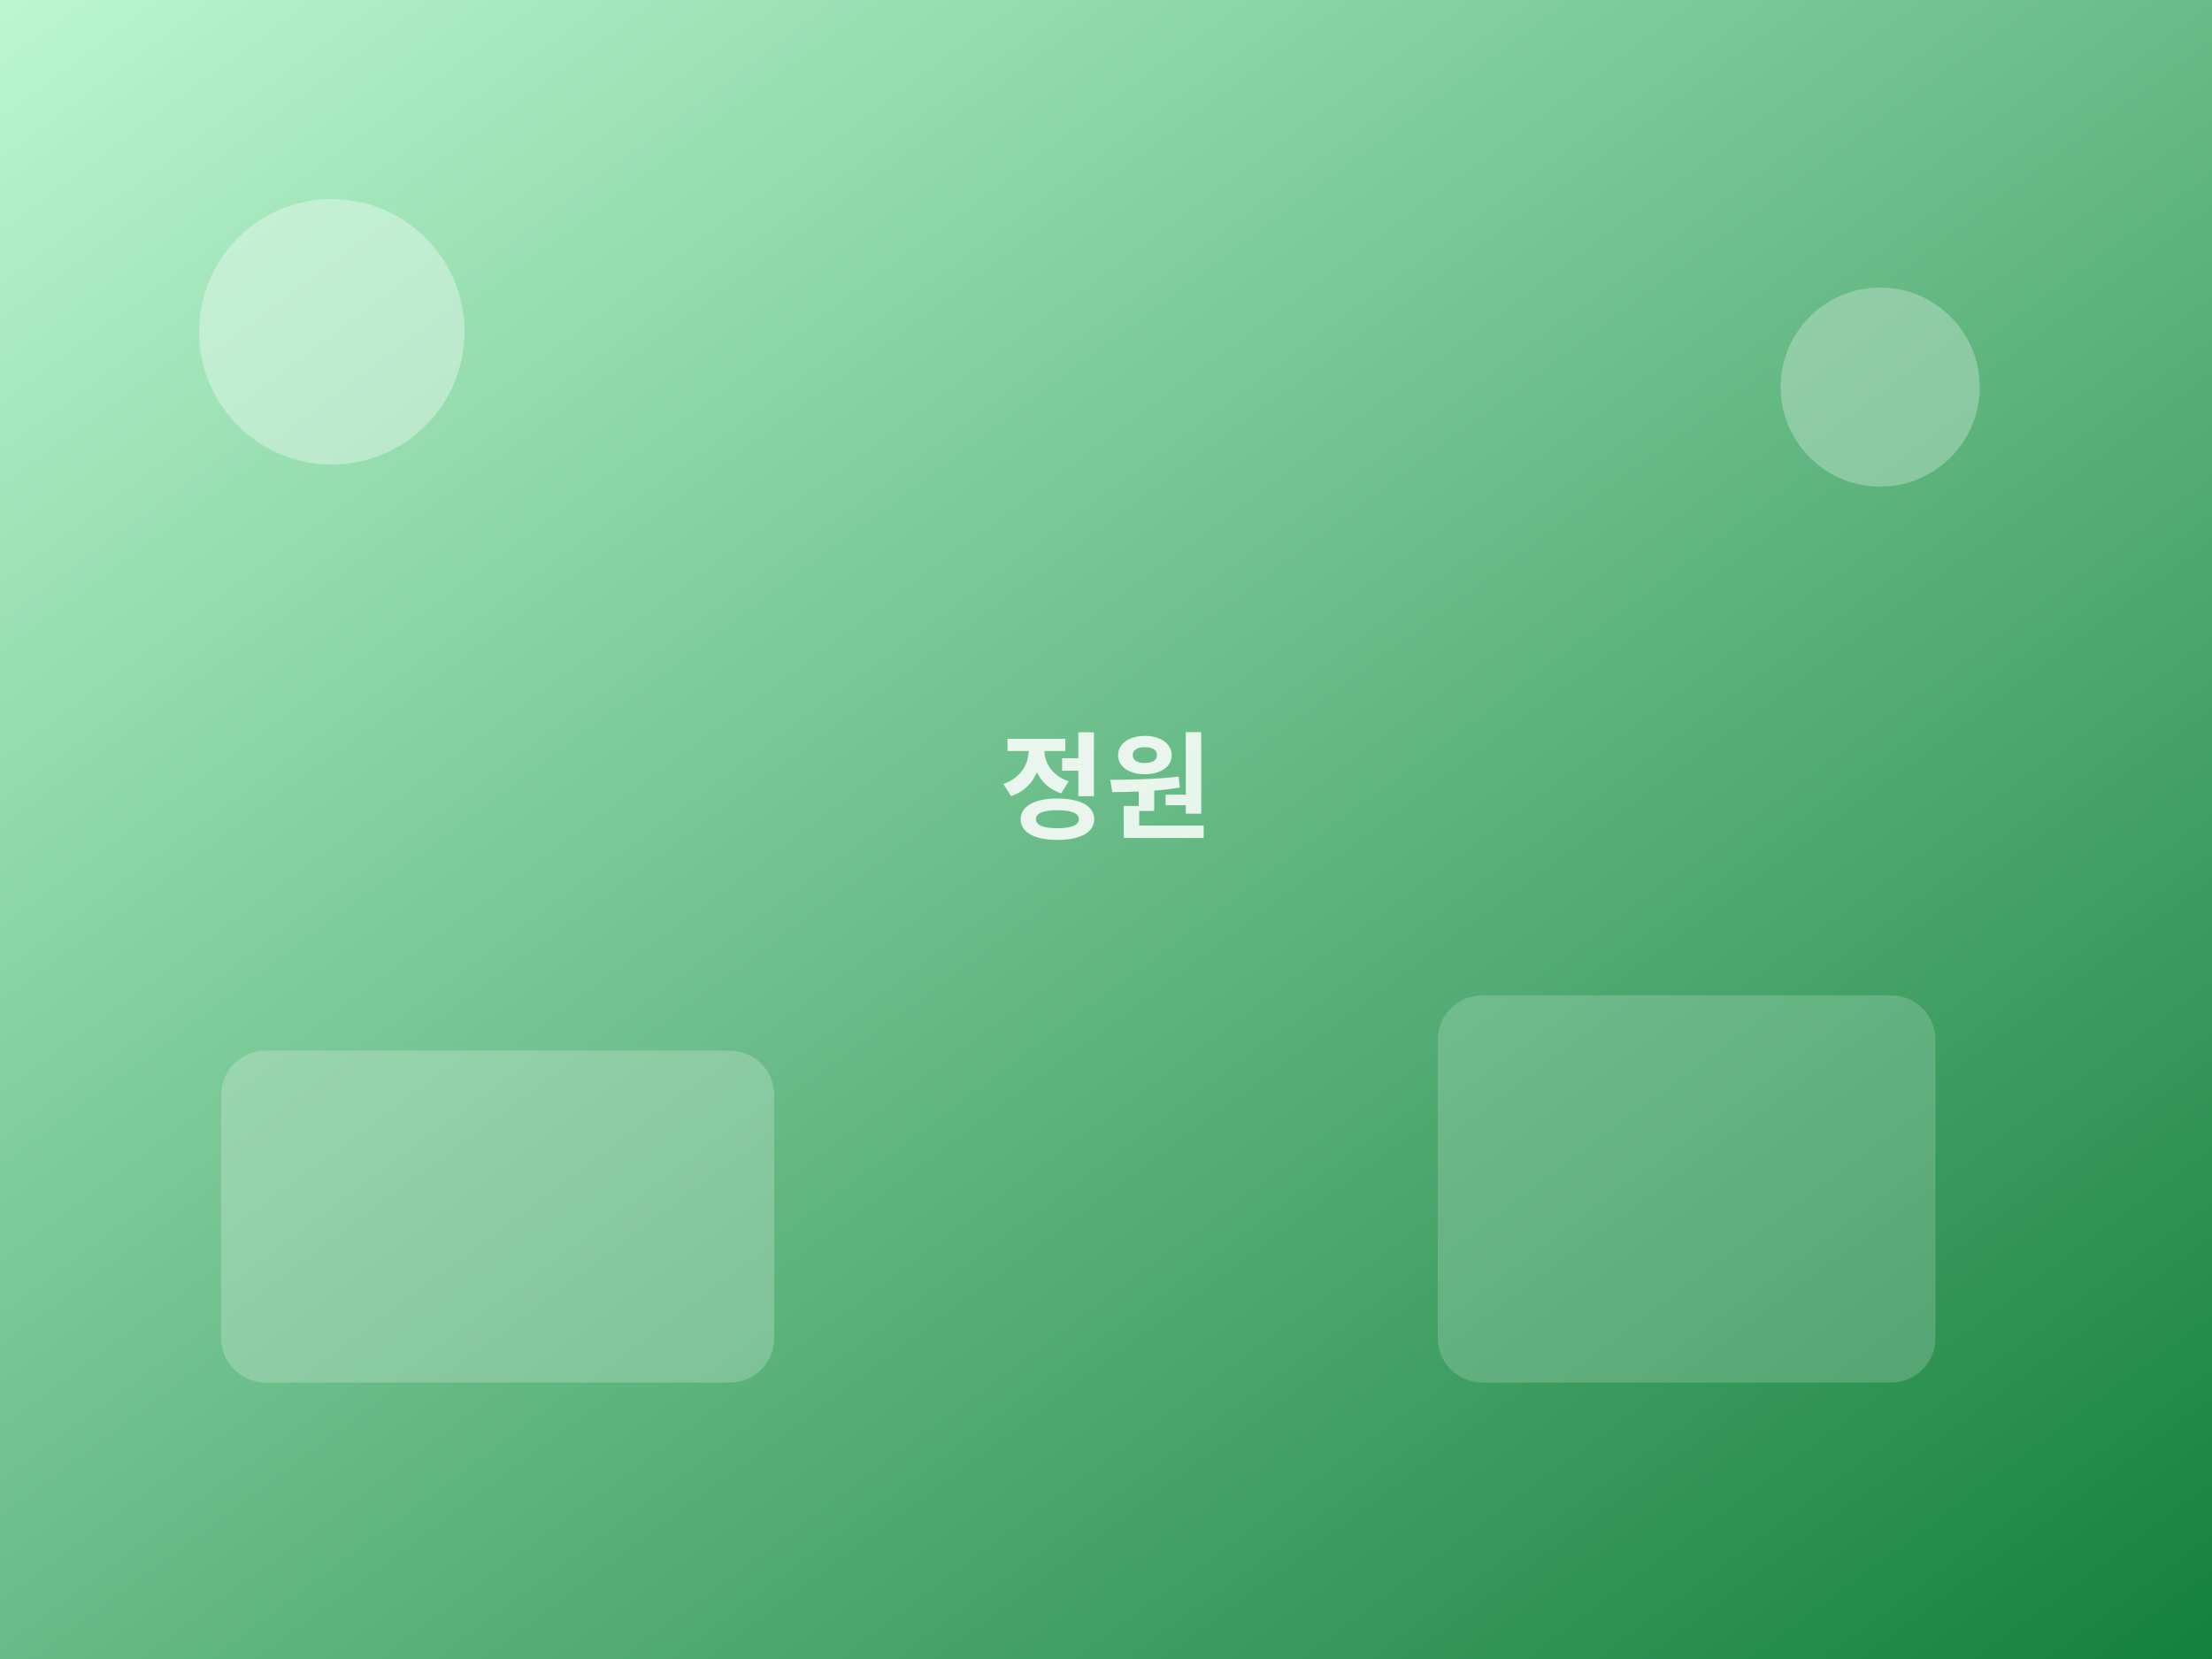
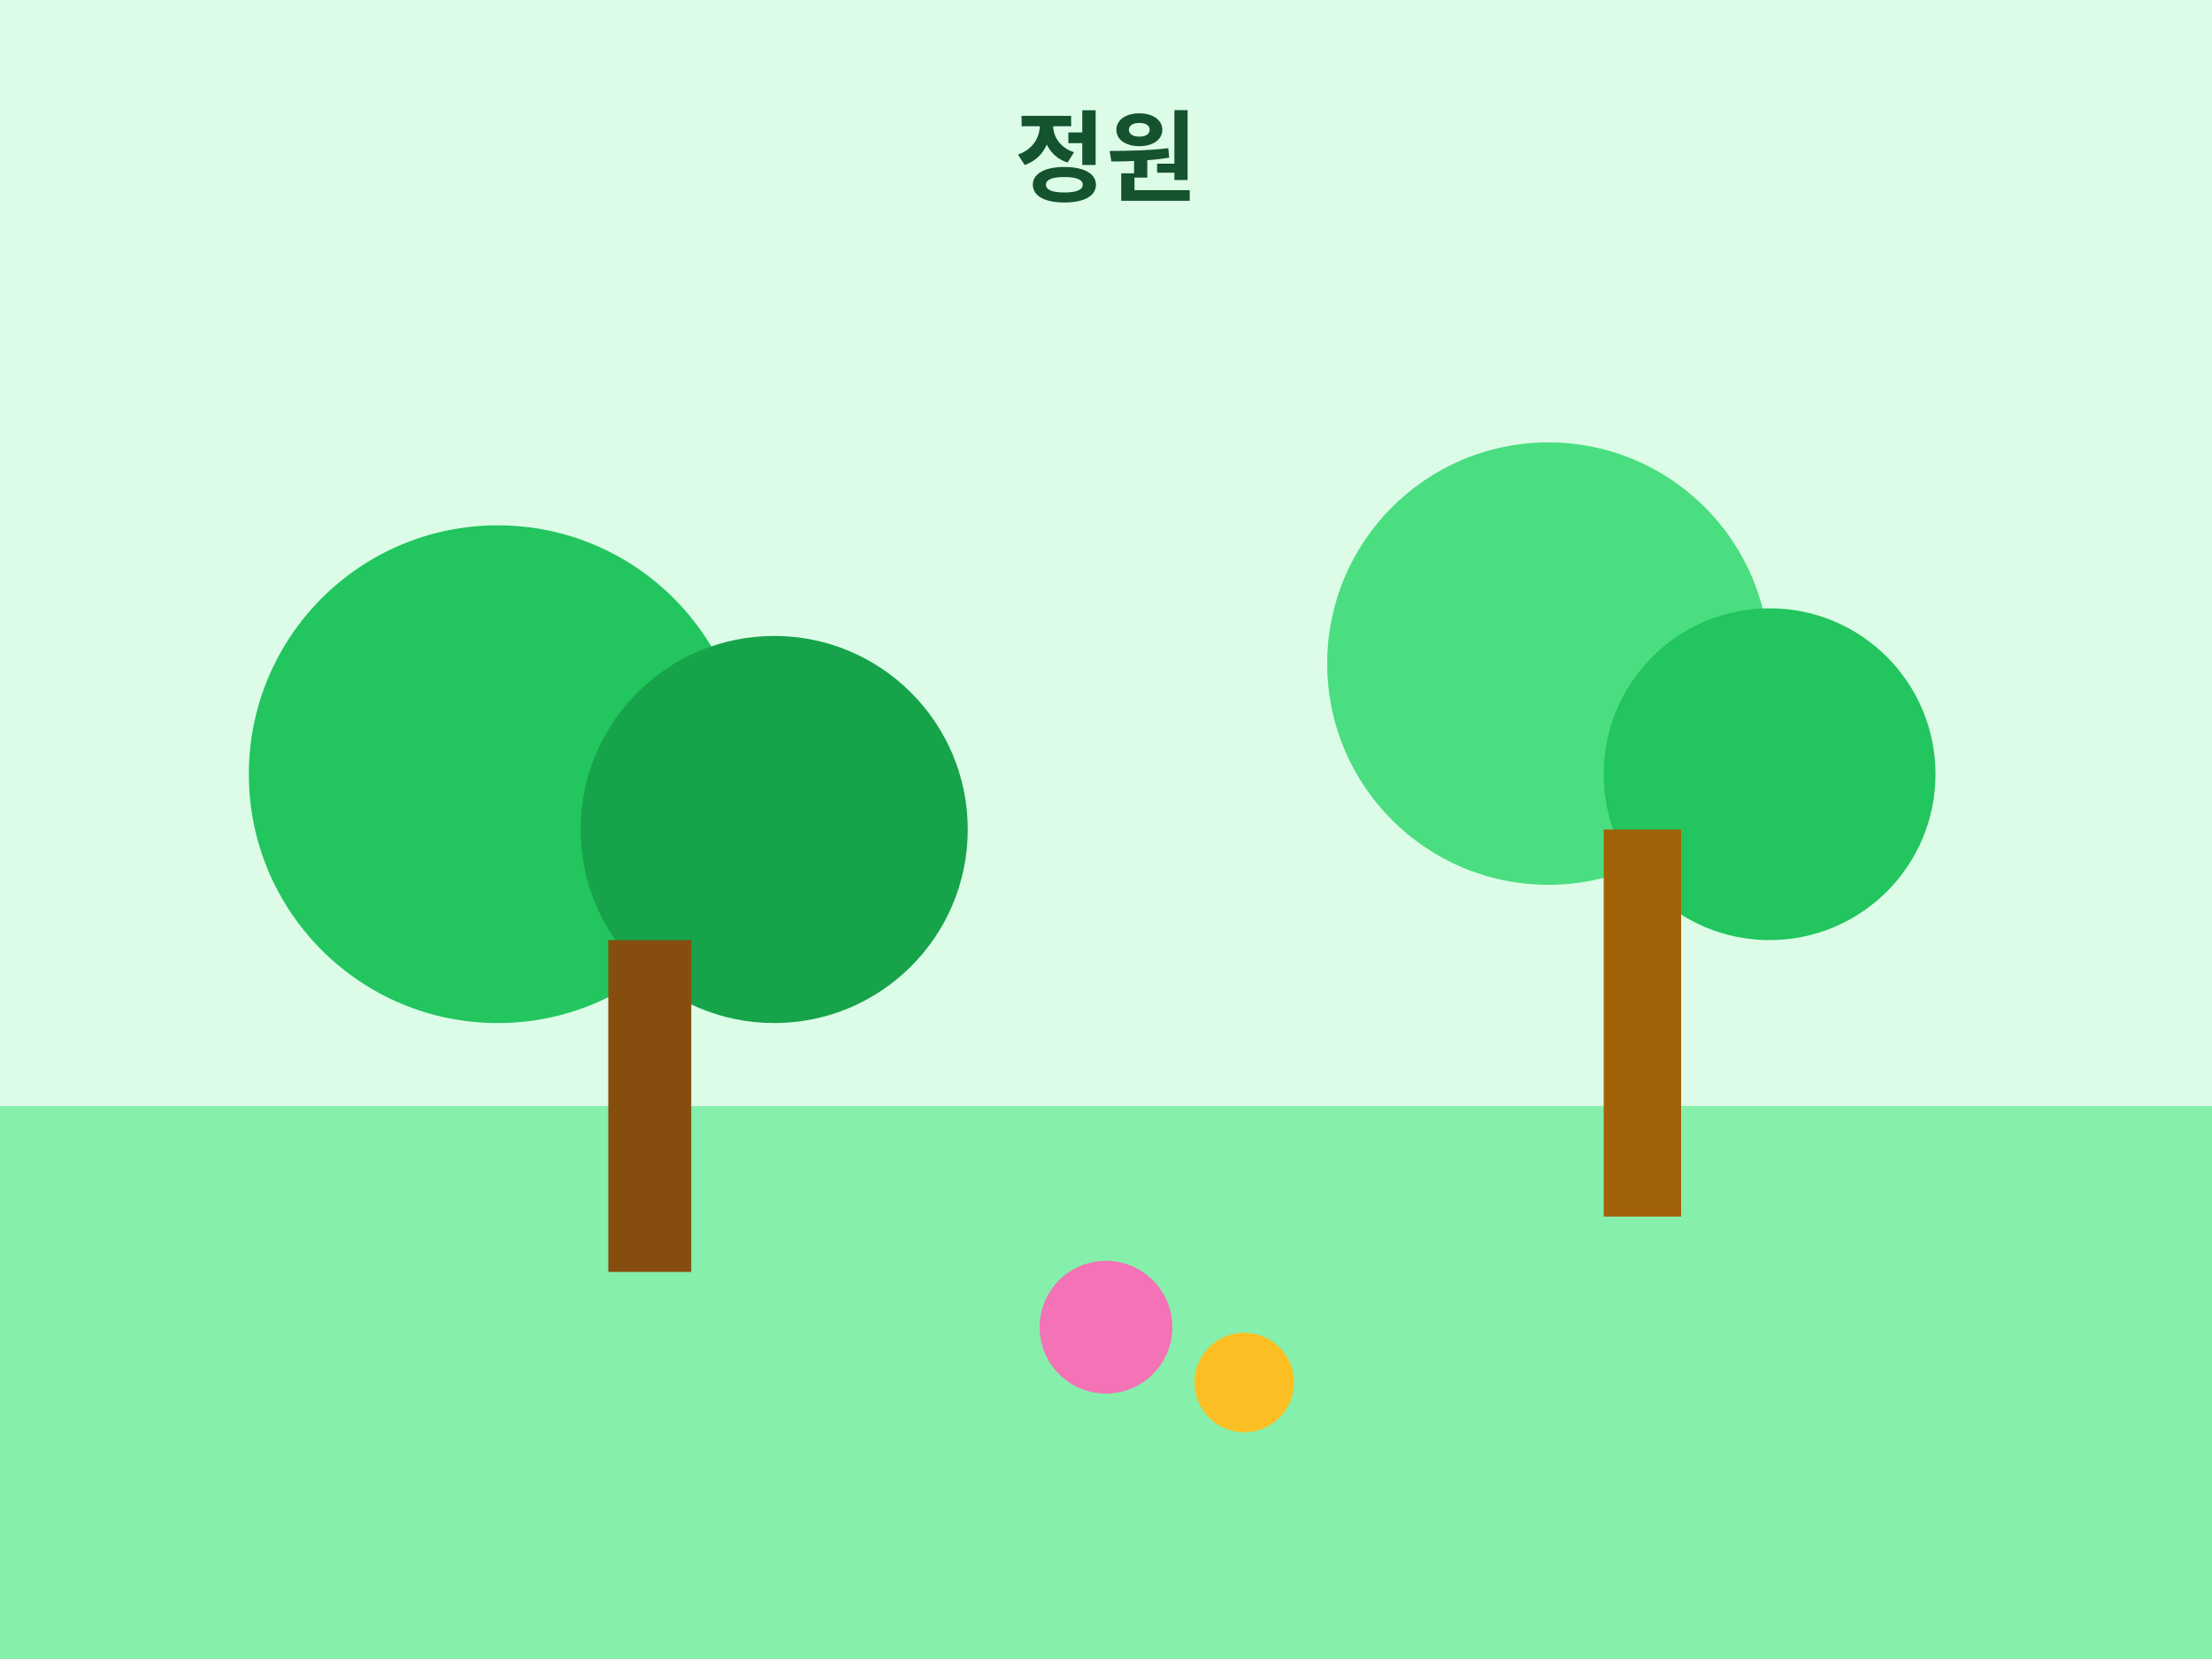
- <svg xmlns="http://www.w3.org/2000/svg" viewBox="0 0 800 600" width="800" height="600">
-   <defs>
-     <linearGradient id="bg" x1="0%" y1="0%" x2="100%" y2="100%">
-       <stop offset="0%" stop-color="#bbf7d0" />
-       <stop offset="100%" stop-color="#15803d" />
-     </linearGradient>
-   </defs>
-   <rect width="800" height="600" fill="url(#bg)" />
-   <circle cx="120" cy="120" r="48" fill="rgba(255,255,255,0.35)" />
-   <circle cx="680" cy="140" r="36" fill="rgba(255,255,255,0.28)" />
-   <rect x="80" y="380" width="200" height="120" rx="16" fill="rgba(255,255,255,0.22)" />
-   <rect x="520" y="360" width="180" height="140" rx="16" fill="rgba(255,255,255,0.18)" />
-   <text x="400" y="300" text-anchor="middle" font-family="Arial,sans-serif" font-size="42" fill="rgba(255,255,255,0.85)" font-weight="700">정원</text>
+ <svg xmlns="http://www.w3.org/2000/svg" viewBox="0 0 800 600">
+   <rect width="800" height="600" fill="#dcfce7" />
+   <rect y="400" width="800" height="200" fill="#86efac" />
+   <circle cx="180" cy="280" r="90" fill="#22c55e" />
+   <circle cx="280" cy="300" r="70" fill="#16a34a" />
+   <rect x="220" y="340" width="30" height="120" fill="#854d0e" />
+   <circle cx="560" cy="240" r="80" fill="#4ade80" />
+   <circle cx="640" cy="280" r="60" fill="#22c55e" />
+   <rect x="580" y="300" width="28" height="140" fill="#a16207" />
+   <circle cx="400" cy="480" r="24" fill="#f472b6" />
+   <circle cx="450" cy="500" r="18" fill="#fbbf24" />
+   <text x="400" y="70" text-anchor="middle" font-family="Arial,sans-serif" font-size="36" font-weight="700" fill="#14532d">정원</text>
</svg>
